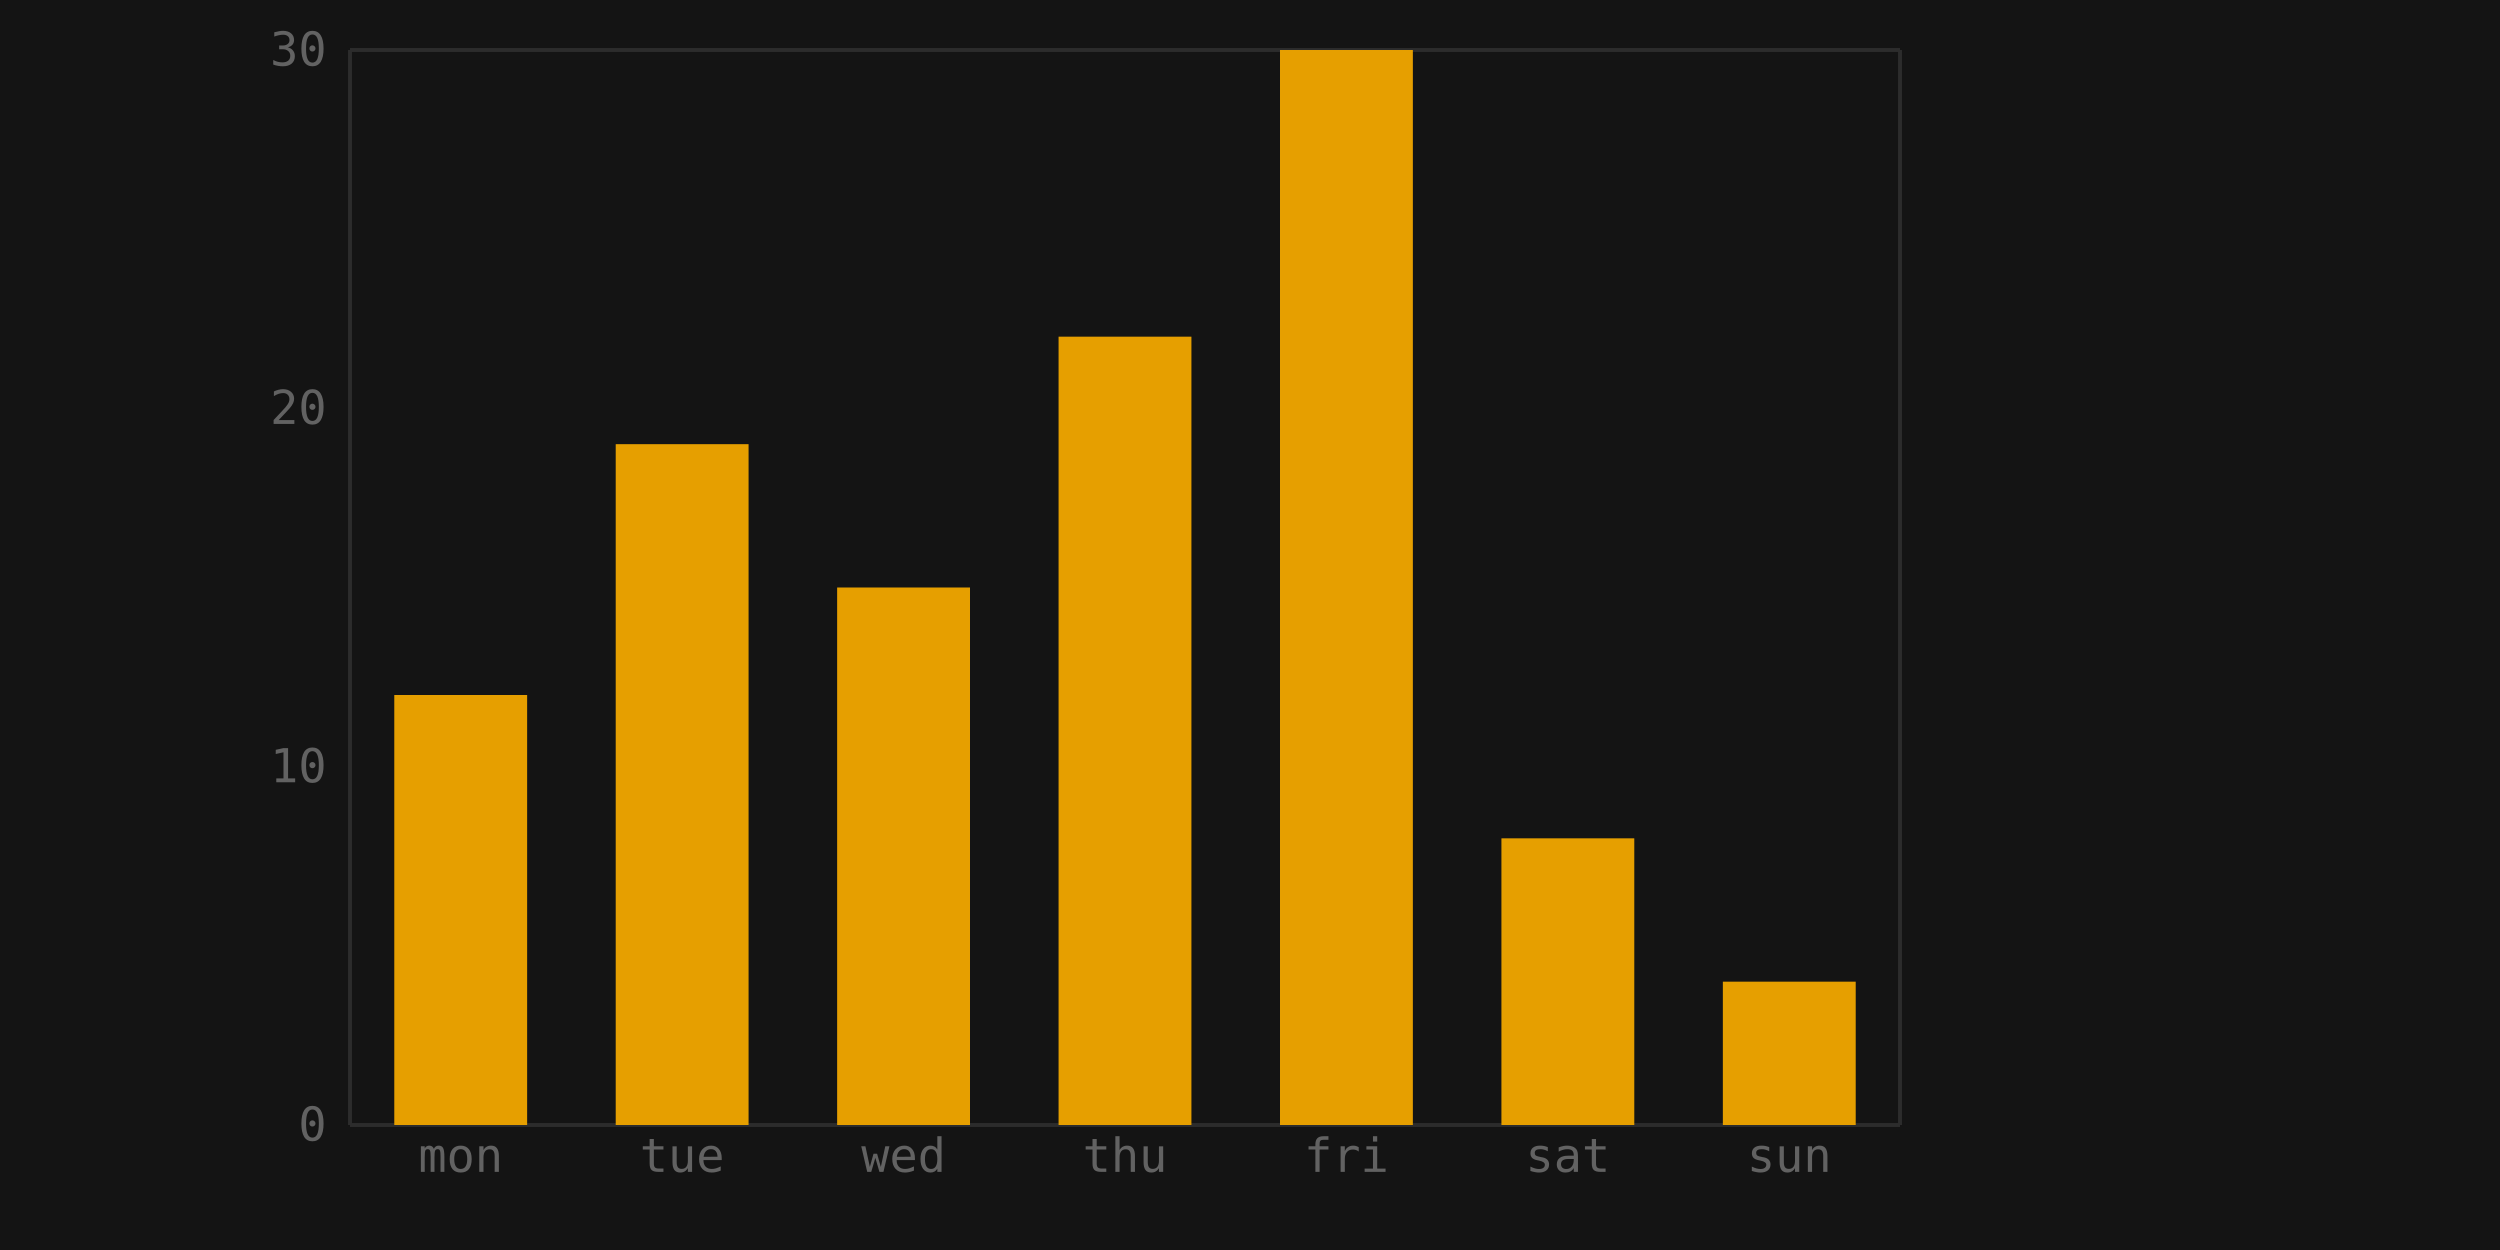
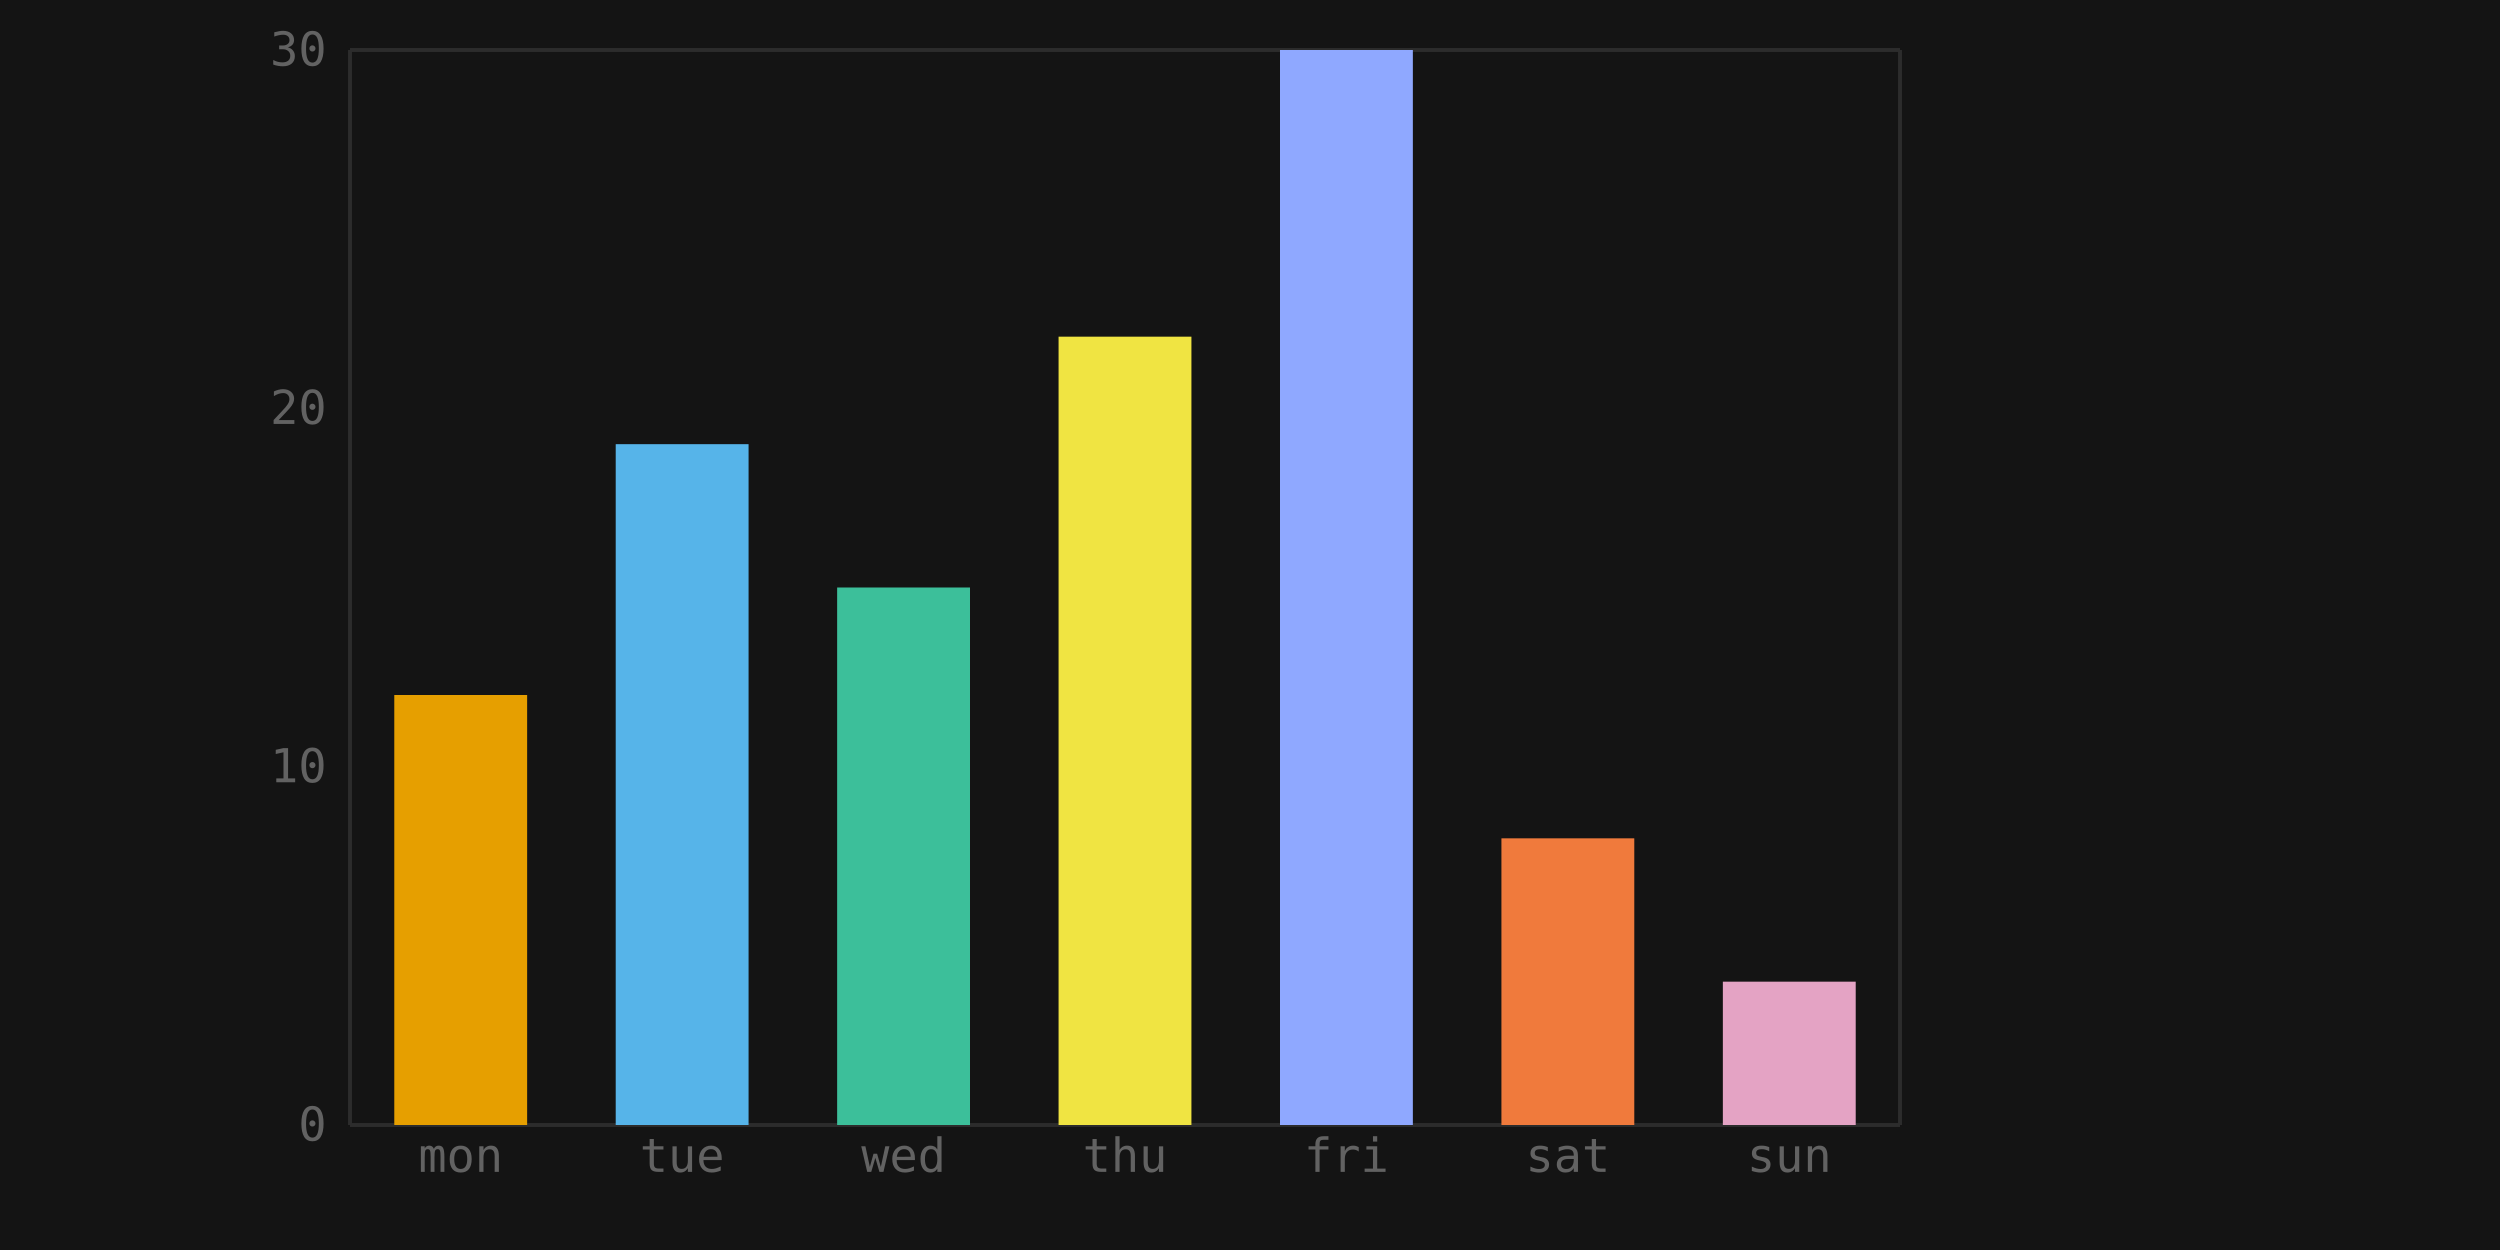
<svg xmlns="http://www.w3.org/2000/svg" viewBox="0 0 640 320" width="640" height="320">
  <rect width="100%" height="100%" fill="#141414" />
  <line x1="89.6" y1="12.8" x2="89.6" y2="288" stroke="#2c2c2c" stroke-width="1" />
  <line x1="89.6" y1="288" x2="486.4" y2="288" stroke="#2c2c2c" stroke-width="1" />
  <line x1="486.4" y1="12.8" x2="486.4" y2="288" stroke="#2c2c2c" stroke-width="1" />
  <line x1="89.6" y1="12.8" x2="486.4" y2="12.8" stroke="#2c2c2c" stroke-width="1" />
  <text x="83.6" y="292" text-anchor="end" font-size="12" font-family="monospace" fill="#626262">0</text>
  <text x="83.6" y="200.267" text-anchor="end" font-size="12" font-family="monospace" fill="#626262">10</text>
  <text x="83.6" y="108.533" text-anchor="end" font-size="12" font-family="monospace" fill="#626262">20</text>
  <text x="83.6" y="16.8" text-anchor="end" font-size="12" font-family="monospace" fill="#626262">30</text>
  <text x="117.943" y="300" text-anchor="middle" font-size="12" font-family="monospace" fill="#626262">mon</text>
  <text x="174.629" y="300" text-anchor="middle" font-size="12" font-family="monospace" fill="#626262">tue</text>
  <text x="231.314" y="300" text-anchor="middle" font-size="12" font-family="monospace" fill="#626262">wed</text>
  <text x="288" y="300" text-anchor="middle" font-size="12" font-family="monospace" fill="#626262">thu</text>
  <text x="344.686" y="300" text-anchor="middle" font-size="12" font-family="monospace" fill="#626262">fri</text>
  <text x="401.371" y="300" text-anchor="middle" font-size="12" font-family="monospace" fill="#626262">sat</text>
  <text x="458.057" y="300" text-anchor="middle" font-size="12" font-family="monospace" fill="#626262">sun</text>
  <rect x="100.937" y="177.92" width="34.011" height="110.08" fill="#e69f00" />
-   <rect x="157.623" y="113.707" width="34.011" height="174.293" fill="#e69f00" />
-   <rect x="214.309" y="150.4" width="34.011" height="137.6" fill="#e69f00" />
-   <rect x="270.994" y="86.187" width="34.011" height="201.813" fill="#e69f00" />
-   <rect x="327.68" y="12.8" width="34.011" height="275.2" fill="#e69f00" />
-   <rect x="384.366" y="214.613" width="34.011" height="73.387" fill="#e69f00" />
-   <rect x="441.051" y="251.307" width="34.011" height="36.693" fill="#e69f00" />
+   <rect x="157.623" y="113.707" width="34.011" height="174.293" fill="#56b4e9" />
+   <rect x="214.309" y="150.4" width="34.011" height="137.6" fill="#3cbf9a" />
+   <rect x="270.994" y="86.187" width="34.011" height="201.813" fill="#f0e442" />
+   <rect x="327.68" y="12.8" width="34.011" height="275.2" fill="#8fa8ff" />
+   <rect x="384.366" y="214.613" width="34.011" height="73.387" fill="#f07a3c" />
+   <rect x="441.051" y="251.307" width="34.011" height="36.693" fill="#e4a3c4" />
</svg>
